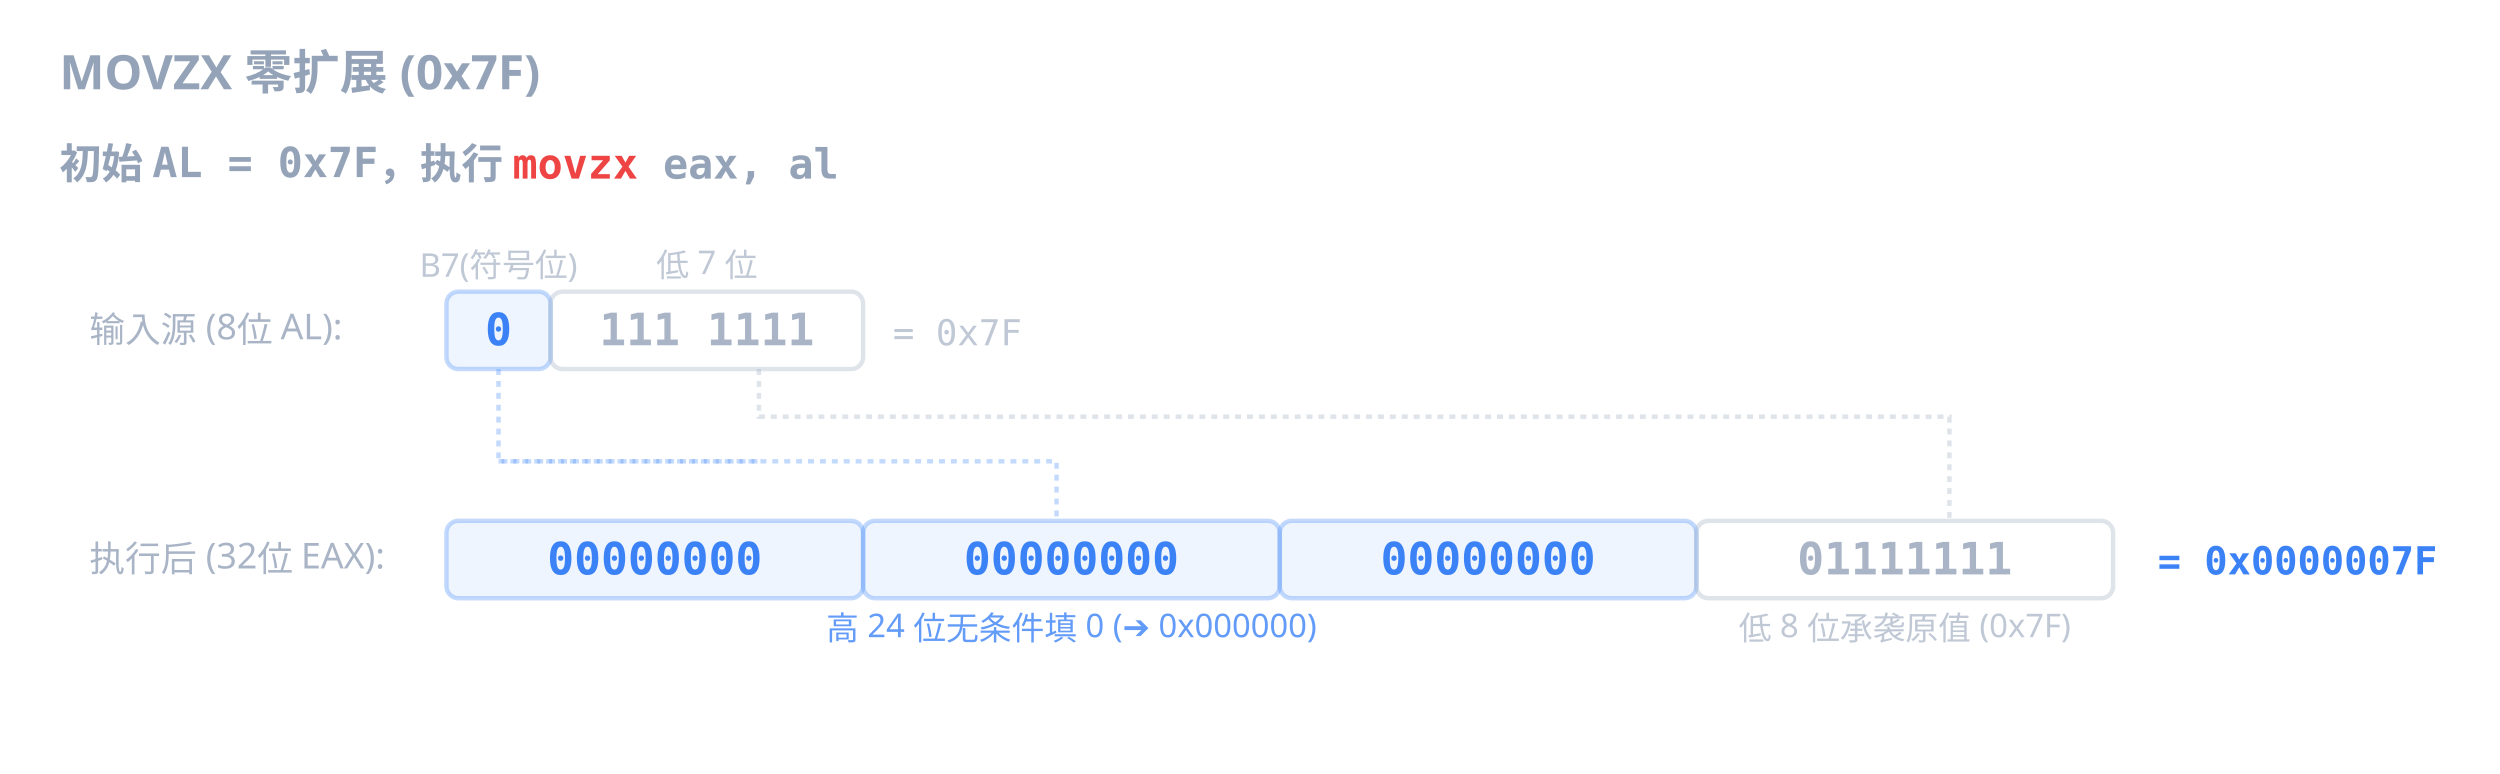
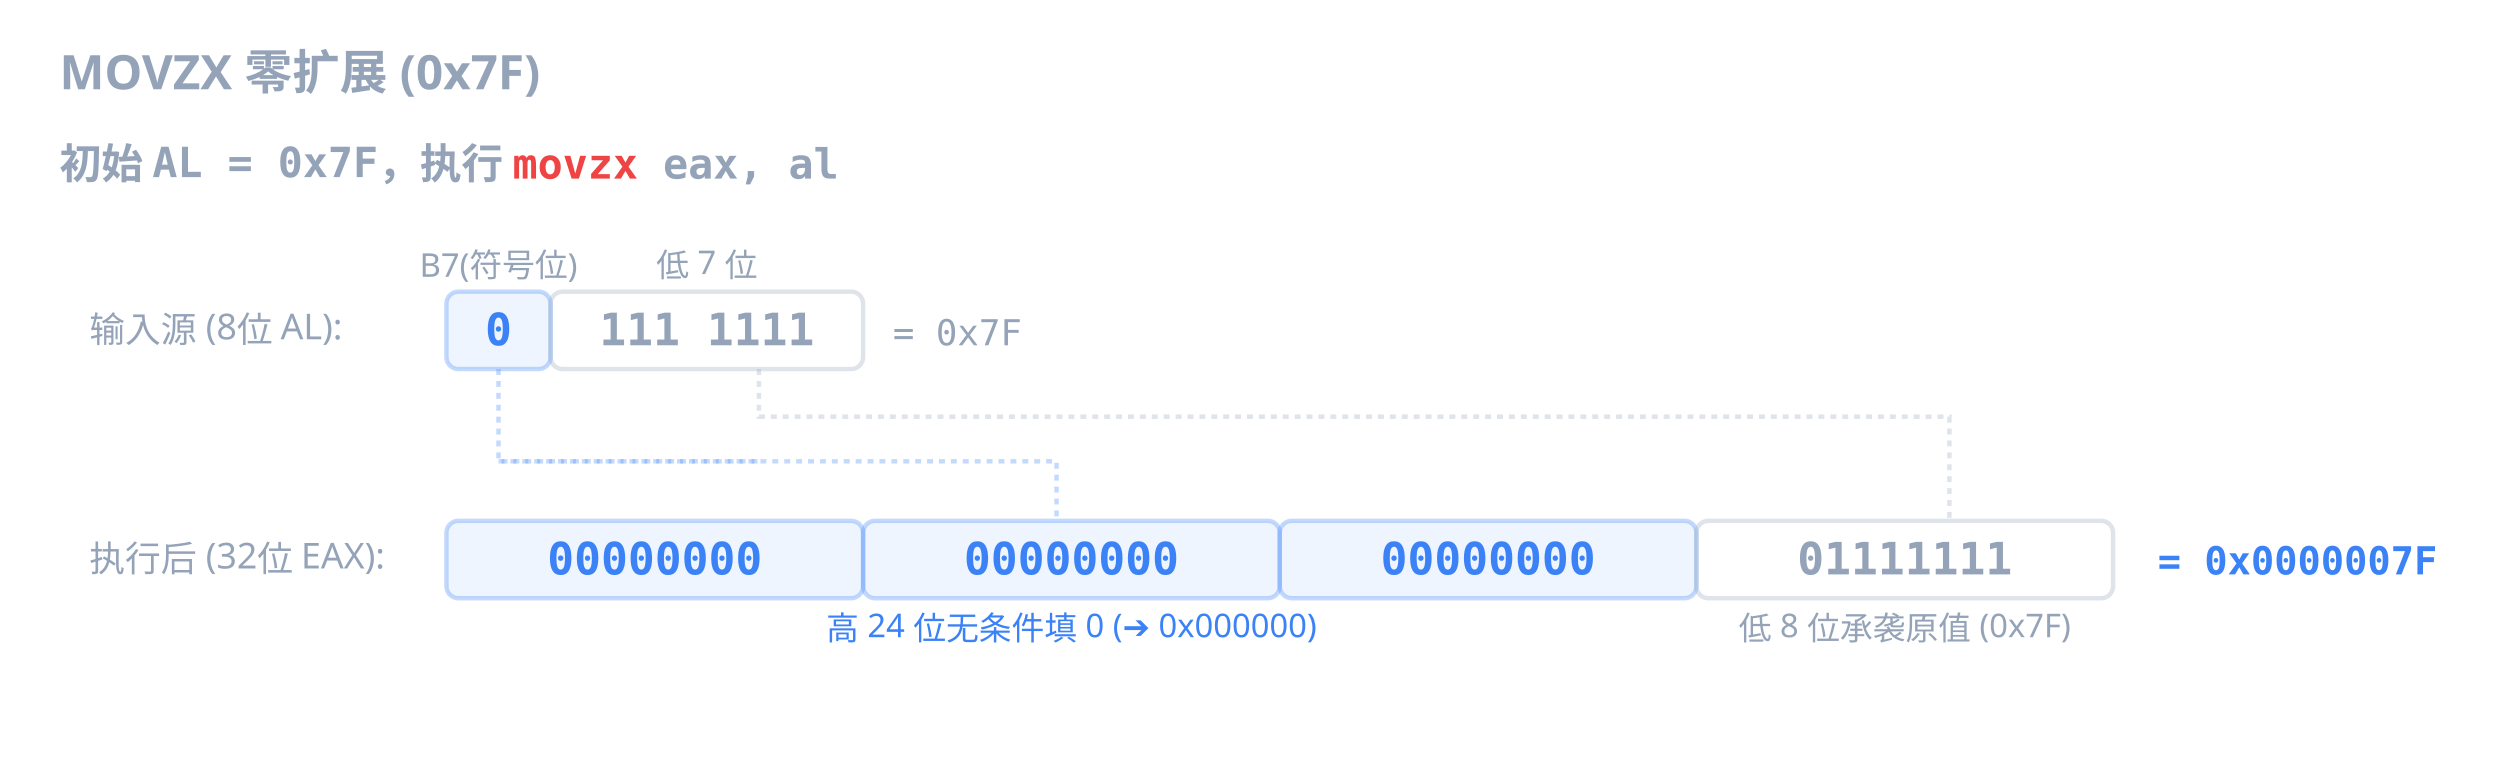
<svg xmlns="http://www.w3.org/2000/svg" viewBox="0 0 840 260" width="100%" height="100%" font-family="'Noto Sans SC','Microsoft YaHei','PingFang SC','Hiragino Sans GB',sans-serif" font-size="14">
  <text x="20" y="30" font-size="16" font-weight="bold" fill="#94a3b8">MOVZX 零扩展 (0x7F)</text>
  <text x="20" y="60" font-family="monospace" font-size="14" font-weight="bold" fill="#94a3b8">初始 AL = 0x7F，执行 <tspan fill="#ef4444">movzx</tspan> eax, al </text>
  <g transform="translate(20, 50)">
-     <text x="10" y="65" font-size="12" fill="#94a3b8" opacity="0.8">输入源 (8位 AL):</text>
+     <text x="10" y="65" font-size="12" fill="#94a3b8">输入源 (8位 AL):</text>
    <g transform="translate(130, 48)">
      <rect x="0" y="0" width="35" height="26" rx="4" fill="#3b82f6" fill-opacity="0.08" stroke="#3b82f6" stroke-opacity="0.3" stroke-width="1.5" />
      <text x="17.5" y="18" font-family="monospace" font-size="15" font-weight="bold" text-anchor="middle" fill="#3b82f6">0</text>
-       <text x="17.5" y="-5" font-size="11" fill="#94a3b8" opacity="0.6" text-anchor="middle">B7(符号位)</text>
+       <text x="17.5" y="-5" font-size="11" fill="#94a3b8" text-anchor="middle">B7(符号位)</text>
      <rect x="35" y="0" width="105" height="26" rx="4" fill="none" stroke="#94a3b8" stroke-opacity="0.3" stroke-width="1.5" />
-       <text x="87.5" y="18" font-family="monospace" font-size="15" font-weight="bold" text-anchor="middle" fill="#94a3b8" opacity="0.8">111 1111</text>
-       <text x="87.5" y="-5" font-size="11" fill="#94a3b8" opacity="0.6" text-anchor="middle">低 7 位</text>
-       <text x="150" y="18" font-family="monospace" font-size="12" fill="#94a3b8" opacity="0.6">= 0x7F</text>
+       <text x="87.5" y="18" font-family="monospace" font-size="15" font-weight="bold" text-anchor="middle" fill="#94a3b8">111 1111</text>
+       <text x="87.5" y="-5" font-size="11" fill="#94a3b8" text-anchor="middle">低 7 位</text>
+       <text x="150" y="18" font-family="monospace" font-size="12" fill="#94a3b8">= 0x7F</text>
    </g>
    <g stroke="#3b82f6" stroke-opacity="0.3" stroke-width="1.5" fill="none">
      <path d="M 147.5 74 L 147.5 105 L 235 105" stroke-dasharray="2,2" />
      <path d="M 147.5 105 L 335 105 L 335 125" stroke-dasharray="2,2" />
      <path d="M 235 74 L 235 90 L 635 90 L 635 125" stroke="#94a3b8" stroke-opacity="0.3" stroke-dasharray="2,2" />
    </g>
-     <text x="10" y="142" font-size="12" fill="#94a3b8" opacity="0.8">执行后 (32位 EAX):</text>
+     <text x="10" y="142" font-size="12" fill="#94a3b8">执行后 (32位 EAX):</text>
    <g transform="translate(130, 125)">
      <rect x="0" y="0" width="140" height="26" rx="4" fill="#3b82f6" fill-opacity="0.08" stroke="#3b82f6" stroke-opacity="0.3" stroke-width="1.5" />
      <text x="70" y="18" font-family="monospace" font-size="15" font-weight="bold" text-anchor="middle" fill="#3b82f6">00000000</text>
      <rect x="140" y="0" width="140" height="26" rx="4" fill="#3b82f6" fill-opacity="0.08" stroke="#3b82f6" stroke-opacity="0.3" stroke-width="1.5" />
      <text x="210" y="18" font-family="monospace" font-size="15" font-weight="bold" text-anchor="middle" fill="#3b82f6">00000000</text>
      <rect x="280" y="0" width="140" height="26" rx="4" fill="#3b82f6" fill-opacity="0.08" stroke="#3b82f6" stroke-opacity="0.3" stroke-width="1.5" />
      <text x="350" y="18" font-family="monospace" font-size="15" font-weight="bold" text-anchor="middle" fill="#3b82f6">00000000</text>
-       <text x="210" y="40" font-size="11" fill="#3b82f6" opacity="0.8" text-anchor="middle">高 24 位无条件填 0 (➔ 0x000000)</text>
+       <text x="210" y="40" font-size="11" fill="#3b82f6" text-anchor="middle">高 24 位无条件填 0 (➔ 0x000000)</text>
      <rect x="420" y="0" width="140" height="26" rx="4" fill="none" stroke="#94a3b8" stroke-opacity="0.3" stroke-width="1.5" />
-       <text x="490" y="18" font-family="monospace" font-size="15" font-weight="bold" text-anchor="middle" fill="#94a3b8" opacity="0.8">01111111</text>
-       <text x="490" y="40" font-size="11" fill="#94a3b8" opacity="0.6" text-anchor="middle">低 8 位承袭原值 (0x7F)</text>
+       <text x="490" y="18" font-family="monospace" font-size="15" font-weight="bold" text-anchor="middle" fill="#94a3b8">01111111</text>
+       <text x="490" y="40" font-size="11" fill="#94a3b8" text-anchor="middle">低 8 位承袭原值 (0x7F)</text>
      <text x="575" y="18" font-family="monospace" font-size="13" font-weight="bold" fill="#3b82f6">= 0x0000007F</text>
    </g>
  </g>
</svg>
